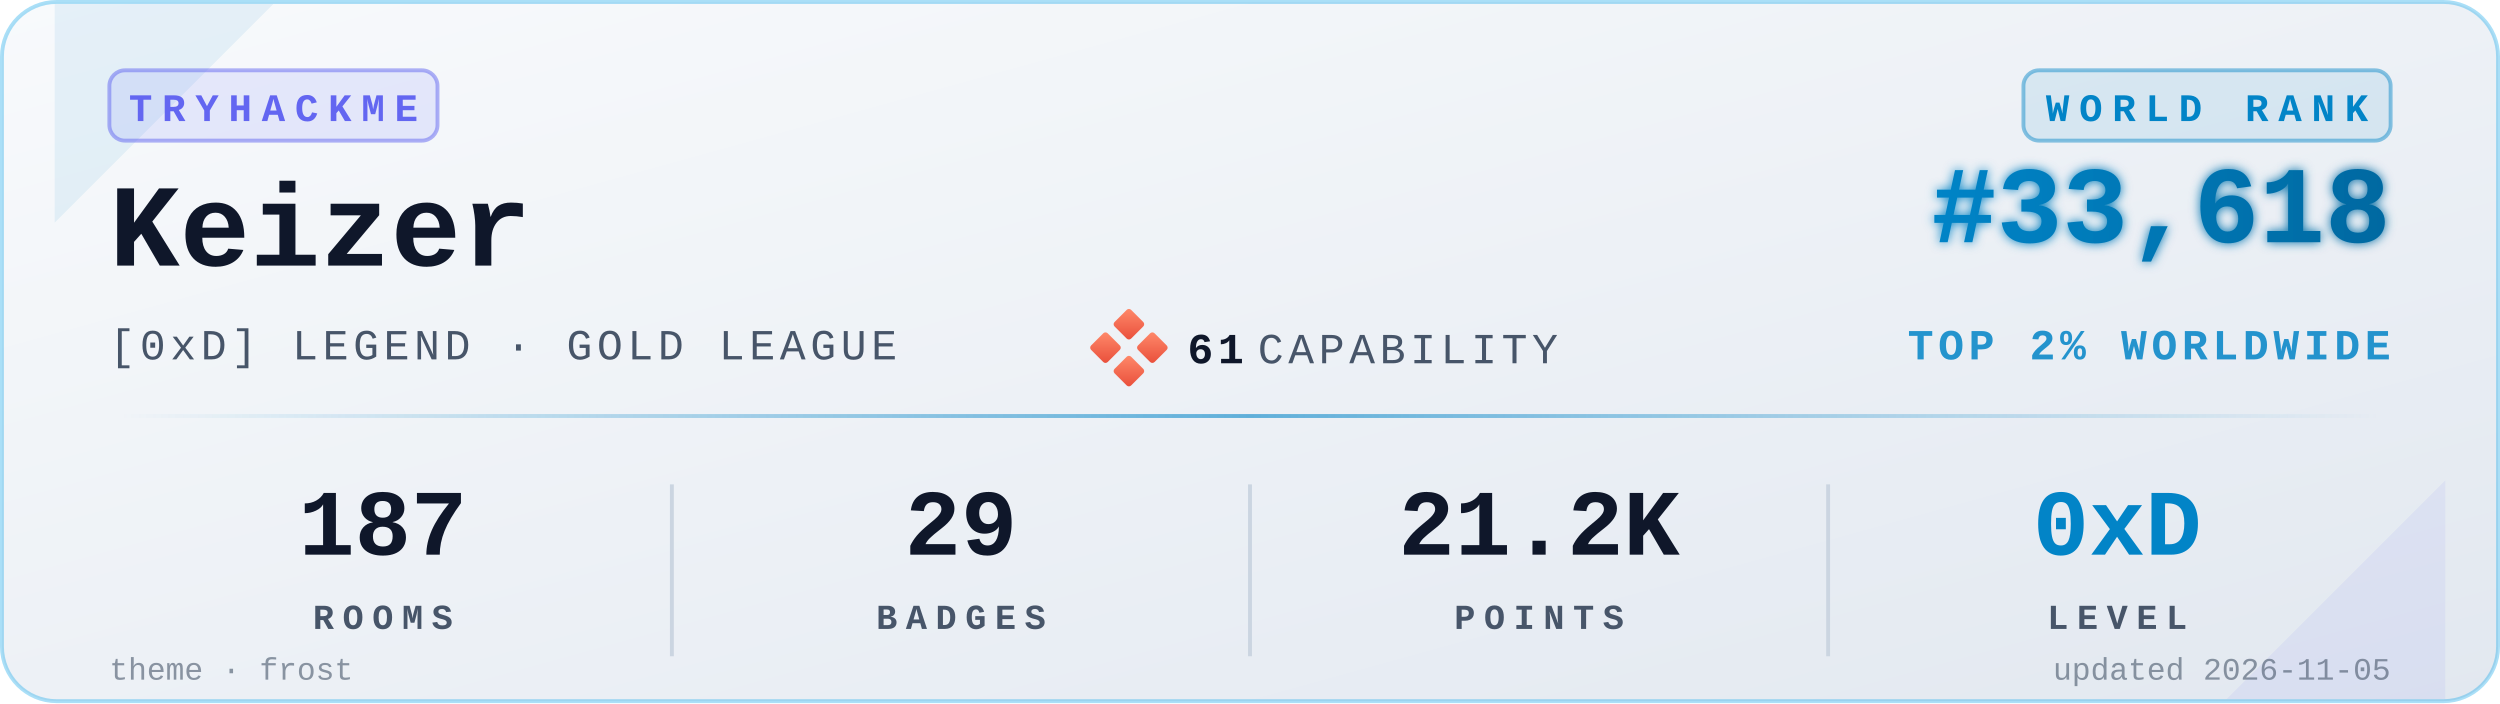
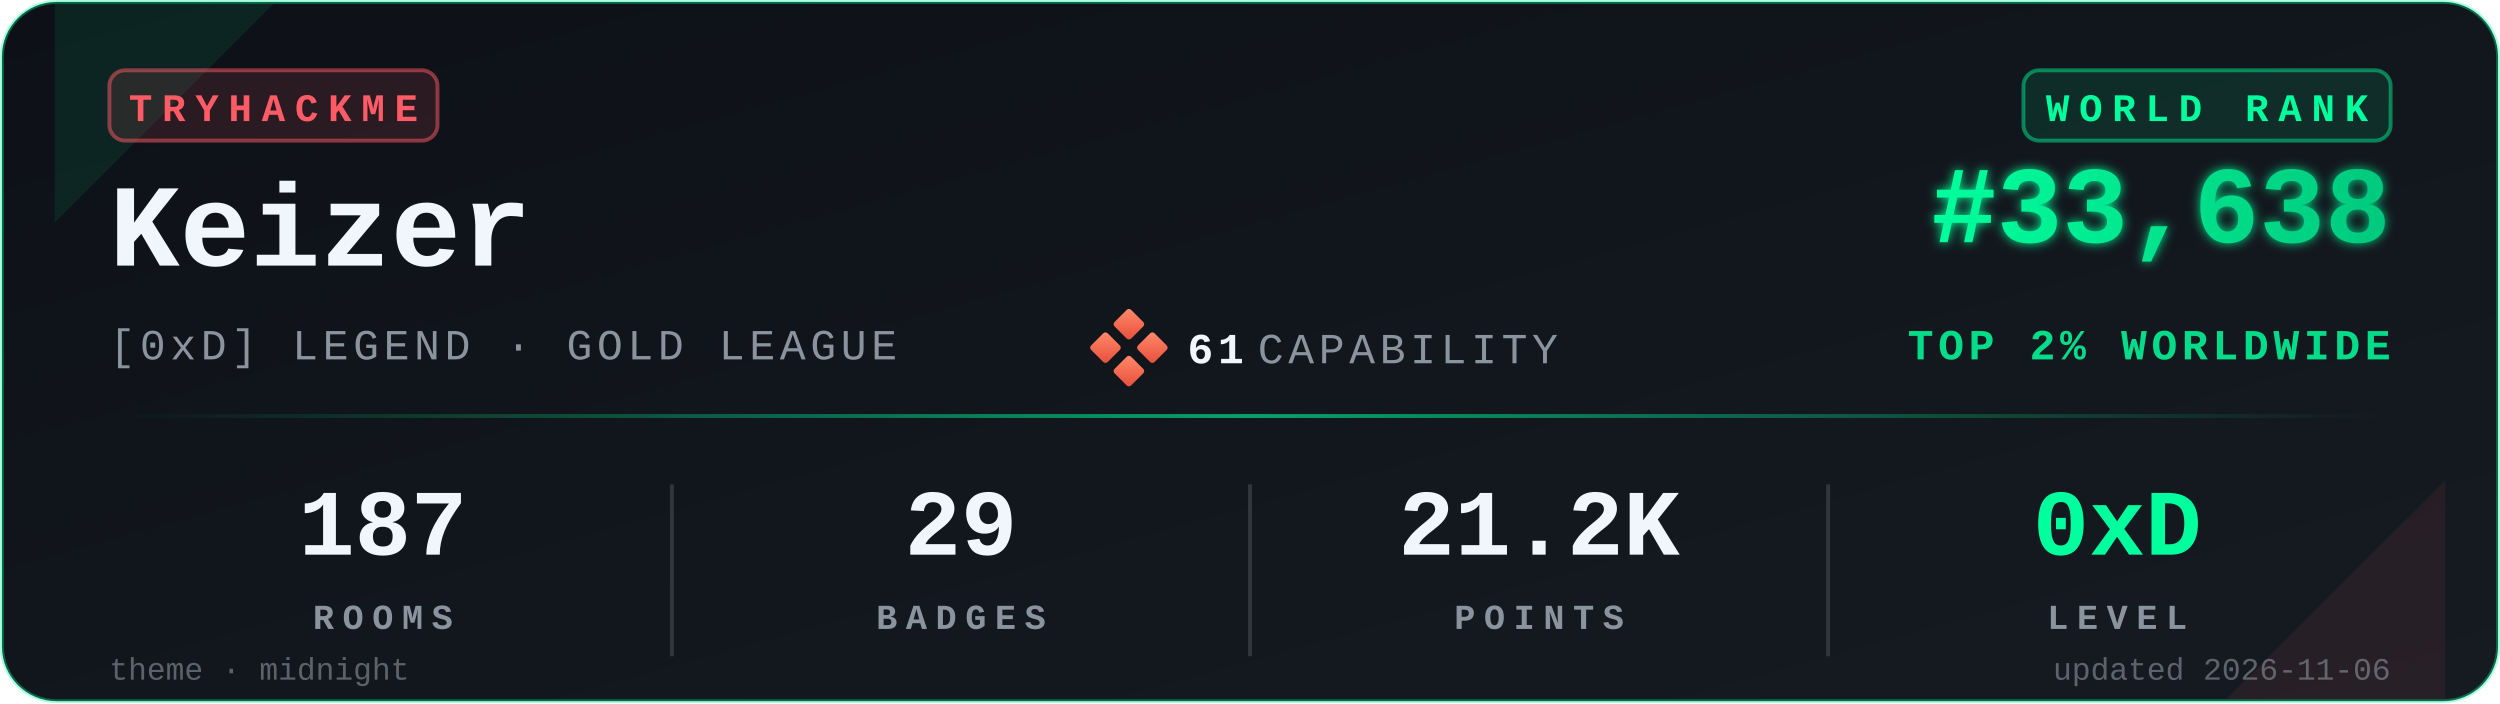
<svg xmlns="http://www.w3.org/2000/svg" viewBox="0 0 640 180" width="640" height="180" role="img" aria-label="TryHackMe stats for Keizer">
  <defs>
    <linearGradient id="bgGrad" x1="0" y1="0" x2="1" y2="1">
-       <stop offset="0%" stop-color="#f8fafc" />
-       <stop offset="100%" stop-color="#e2e8f0" />
+       <stop offset="0%" stop-color="#0d1117" />
+       <stop offset="100%" stop-color="#161b22" />
    </linearGradient>
    <linearGradient id="rankGrad" x1="0" y1="0" x2="1" y2="0">
-       <stop offset="0%" stop-color="#0284C7" />
-       <stop offset="100%" stop-color="#0369A1" />
+       <stop offset="0%" stop-color="#00FF9D" />
+       <stop offset="100%" stop-color="#00C97D" />
    </linearGradient>
    <linearGradient id="accentGrad" x1="0" y1="0" x2="1" y2="0">
-       <stop offset="0%" stop-color="#0284C7" stop-opacity="0" />
-       <stop offset="50%" stop-color="#0284C7" stop-opacity="0.6" />
-       <stop offset="100%" stop-color="#0284C7" stop-opacity="0" />
+       <stop offset="0%" stop-color="#00FF9D" stop-opacity="0" />
+       <stop offset="50%" stop-color="#00FF9D" stop-opacity="0.6" />
+       <stop offset="100%" stop-color="#00FF9D" stop-opacity="0" />
    </linearGradient>
    <linearGradient id="capGrad" x1="0" y1="0" x2="1" y2="1">
      <stop offset="0%" stop-color="#ff8a6b" />
      <stop offset="100%" stop-color="#e94e3a" />
    </linearGradient>
    <filter id="glow" x="-20%" y="-20%" width="140%" height="140%">
      <feGaussianBlur stdDeviation="1.4" result="b" />
      <feMerge>
        <feMergeNode in="b" />
        <feMergeNode in="SourceGraphic" />
      </feMerge>
    </filter>
  </defs>
-   <rect x="0.5" y="0.5" width="639" height="179" rx="14" ry="14" fill="url(#bgGrad)" stroke="#0EA5E9" stroke-opacity="0.35" stroke-width="1" />
-   <path d="M 14,1 L 70,1 L 14,57 Z" fill="#0284C7" opacity="0.08" />
-   <path d="M 626,179 L 570,179 L 626,123 Z" fill="#6366F1" opacity="0.08" />
+   <rect x="0.5" y="0.5" width="639" height="179" rx="14" ry="14" fill="url(#bgGrad)" stroke="#00FF9D" stroke-opacity="0.35" stroke-width="1" />
+   <path d="M 14,1 L 70,1 L 14,57 Z" fill="#00FF9D" opacity="0.08" />
+   <path d="M 626,179 L 570,179 L 626,123 Z" fill="#FF5B67" opacity="0.08" />
  <g transform="translate(28,18)">
-     <rect x="0" y="0" width="84" height="18" rx="4" ry="4" fill="#6366F1" fill-opacity="0.12" stroke="#6366F1" stroke-opacity="0.5" />
-     <text x="42" y="13" fill="#6366F1" font-family="ui-monospace,'SF Mono','Menlo','Cascadia Code','Consolas','Liberation Mono',monospace" font-size="10" font-weight="700" letter-spacing="2.5" text-anchor="middle">TRYHACKME</text>
+     <rect x="0" y="0" width="84" height="18" rx="4" ry="4" fill="#FF5B67" fill-opacity="0.12" stroke="#FF5B67" stroke-opacity="0.5" />
+     <text x="42" y="13" fill="#FF5B67" font-family="ui-monospace,'SF Mono','Menlo','Cascadia Code','Consolas','Liberation Mono',monospace" font-size="10" font-weight="700" letter-spacing="2.5" text-anchor="middle">TRYHACKME</text>
  </g>
-   <text x="28" y="68" fill="#0f172a" font-family="ui-monospace,'SF Mono','Menlo','Cascadia Code','Consolas','Liberation Mono',monospace" font-size="30" font-weight="700">Keizer</text>
-   <text x="28" y="92" fill="#475569" font-family="ui-monospace,'SF Mono','Menlo','Cascadia Code','Consolas','Liberation Mono',monospace" font-size="11" font-weight="500" letter-spacing="1.2">[0xD] LEGEND · GOLD LEAGUE</text>
+   <text x="28" y="68" fill="#f0f6fc" font-family="ui-monospace,'SF Mono','Menlo','Cascadia Code','Consolas','Liberation Mono',monospace" font-size="30" font-weight="700">Keizer</text>
+   <text x="28" y="92" fill="#8b949e" font-family="ui-monospace,'SF Mono','Menlo','Cascadia Code','Consolas','Liberation Mono',monospace" font-size="11" font-weight="500" letter-spacing="1.2">[0xD] LEGEND · GOLD LEAGUE</text>
  <g transform="translate(280,80)">
    <rect x="6" y="0" width="6" height="6" rx="0.8" fill="url(#capGrad)" transform="rotate(45 9 3)" />
    <rect x="0" y="6" width="6" height="6" rx="0.8" fill="url(#capGrad)" transform="rotate(45 3 9)" />
    <rect x="12" y="6" width="6" height="6" rx="0.8" fill="url(#capGrad)" transform="rotate(45 15 9)" />
    <rect x="6" y="12" width="6" height="6" rx="0.8" fill="url(#capGrad)" transform="rotate(45 9 15)" />
-     <text x="24" y="13" fill="#0f172a" font-family="ui-monospace,'SF Mono','Menlo','Cascadia Code','Consolas','Liberation Mono',monospace" font-size="11" font-weight="700" letter-spacing="1.2">61</text>
-     <text x="42" y="13" fill="#475569" font-family="ui-monospace,'SF Mono','Menlo','Cascadia Code','Consolas','Liberation Mono',monospace" font-size="11" font-weight="500" letter-spacing="1.2">CAPABILITY</text>
+     <text x="24" y="13" fill="#f0f6fc" font-family="ui-monospace,'SF Mono','Menlo','Cascadia Code','Consolas','Liberation Mono',monospace" font-size="11" font-weight="700" letter-spacing="1.2">61</text>
+     <text x="42" y="13" fill="#8b949e" font-family="ui-monospace,'SF Mono','Menlo','Cascadia Code','Consolas','Liberation Mono',monospace" font-size="11" font-weight="500" letter-spacing="1.2">CAPABILITY</text>
  </g>
  <g transform="translate(612,18)">
-     <rect x="-94" y="0" width="94" height="18" rx="4" ry="4" fill="#0284C7" fill-opacity="0.10" stroke="#0284C7" stroke-opacity="0.45" />
-     <text x="-47" y="13" fill="#0284C7" font-family="ui-monospace,'SF Mono','Menlo','Cascadia Code','Consolas','Liberation Mono',monospace" font-size="10" font-weight="700" letter-spacing="2.5" text-anchor="middle">WORLD RANK</text>
+     <rect x="-94" y="0" width="94" height="18" rx="4" ry="4" fill="#00FF9D" fill-opacity="0.10" stroke="#00FF9D" stroke-opacity="0.45" />
+     <text x="-47" y="13" fill="#00FF9D" font-family="ui-monospace,'SF Mono','Menlo','Cascadia Code','Consolas','Liberation Mono',monospace" font-size="10" font-weight="700" letter-spacing="2.5" text-anchor="middle">WORLD RANK</text>
  </g>
-   <text x="612" y="62" fill="url(#rankGrad)" font-family="ui-monospace,'SF Mono','Menlo','Cascadia Code','Consolas','Liberation Mono',monospace" font-size="28" font-weight="700" text-anchor="end" filter="url(#glow)">#33,618</text>
-   <text x="612" y="92" fill="#0284C7" fill-opacity="0.85" font-family="ui-monospace,'SF Mono','Menlo','Cascadia Code','Consolas','Liberation Mono',monospace" font-size="11" font-weight="600" letter-spacing="1.2" text-anchor="end">TOP 2% WORLDWIDE</text>
+   <text x="612" y="62" fill="url(#rankGrad)" font-family="ui-monospace,'SF Mono','Menlo','Cascadia Code','Consolas','Liberation Mono',monospace" font-size="28" font-weight="700" text-anchor="end" filter="url(#glow)">#33,638</text>
+   <text x="612" y="92" fill="#00FF9D" fill-opacity="0.85" font-family="ui-monospace,'SF Mono','Menlo','Cascadia Code','Consolas','Liberation Mono',monospace" font-size="11" font-weight="600" letter-spacing="1.2" text-anchor="end">TOP 2% WORLDWIDE</text>
  <rect x="28" y="106" width="584" height="1" fill="url(#accentGrad)" />
  <g font-family="ui-monospace,'SF Mono','Menlo','Cascadia Code','Consolas','Liberation Mono',monospace" text-anchor="middle">
-     <text x="98" y="142" fill="#0f172a" font-size="24" font-weight="700">187</text>
-     <text x="98" y="161" fill="#475569" font-size="9" font-weight="600" letter-spacing="2.2">ROOMS</text>
-     <text x="246" y="142" fill="#0f172a" font-size="24" font-weight="700">29</text>
-     <text x="246" y="161" fill="#475569" font-size="9" font-weight="600" letter-spacing="2.2">BADGES</text>
-     <text x="394" y="142" fill="#0f172a" font-size="24" font-weight="700">21.2K</text>
-     <text x="394" y="161" fill="#475569" font-size="9" font-weight="600" letter-spacing="2.2">POINTS</text>
-     <text x="542" y="142" fill="#0284C7" font-size="24" font-weight="700">0xD</text>
-     <text x="542" y="161" fill="#475569" font-size="9" font-weight="600" letter-spacing="2.2">LEVEL</text>
+     <text x="98" y="142" fill="#f0f6fc" font-size="24" font-weight="700">187</text>
+     <text x="98" y="161" fill="#8b949e" font-size="9" font-weight="600" letter-spacing="2.2">ROOMS</text>
+     <text x="246" y="142" fill="#f0f6fc" font-size="24" font-weight="700">29</text>
+     <text x="246" y="161" fill="#8b949e" font-size="9" font-weight="600" letter-spacing="2.2">BADGES</text>
+     <text x="394" y="142" fill="#f0f6fc" font-size="24" font-weight="700">21.2K</text>
+     <text x="394" y="161" fill="#8b949e" font-size="9" font-weight="600" letter-spacing="2.2">POINTS</text>
+     <text x="542" y="142" fill="#00FF9D" font-size="24" font-weight="700">0xD</text>
+     <text x="542" y="161" fill="#8b949e" font-size="9" font-weight="600" letter-spacing="2.2">LEVEL</text>
  </g>
-   <line x1="172" y1="124" x2="172" y2="168" stroke="#cbd5e1" stroke-width="1" />
-   <line x1="320" y1="124" x2="320" y2="168" stroke="#cbd5e1" stroke-width="1" />
-   <line x1="468" y1="124" x2="468" y2="168" stroke="#cbd5e1" stroke-width="1" />
-   <text x="28" y="174" fill="#475569" fill-opacity="0.6" font-family="ui-monospace,'SF Mono','Menlo','Cascadia Code','Consolas','Liberation Mono',monospace" font-size="8" font-weight="500">theme · frost</text>
-   <text x="612" y="174" fill="#475569" fill-opacity="0.6" font-family="ui-monospace,'SF Mono','Menlo','Cascadia Code','Consolas','Liberation Mono',monospace" font-size="8" font-weight="500" text-anchor="end">updated 2026-11-05</text>
+   <line x1="172" y1="124" x2="172" y2="168" stroke="#30363d" stroke-width="1" />
+   <line x1="320" y1="124" x2="320" y2="168" stroke="#30363d" stroke-width="1" />
+   <line x1="468" y1="124" x2="468" y2="168" stroke="#30363d" stroke-width="1" />
+   <text x="28" y="174" fill="#8b949e" fill-opacity="0.6" font-family="ui-monospace,'SF Mono','Menlo','Cascadia Code','Consolas','Liberation Mono',monospace" font-size="8" font-weight="500">theme · midnight</text>
+   <text x="612" y="174" fill="#8b949e" fill-opacity="0.6" font-family="ui-monospace,'SF Mono','Menlo','Cascadia Code','Consolas','Liberation Mono',monospace" font-size="8" font-weight="500" text-anchor="end">updated 2026-11-06</text>
</svg>
